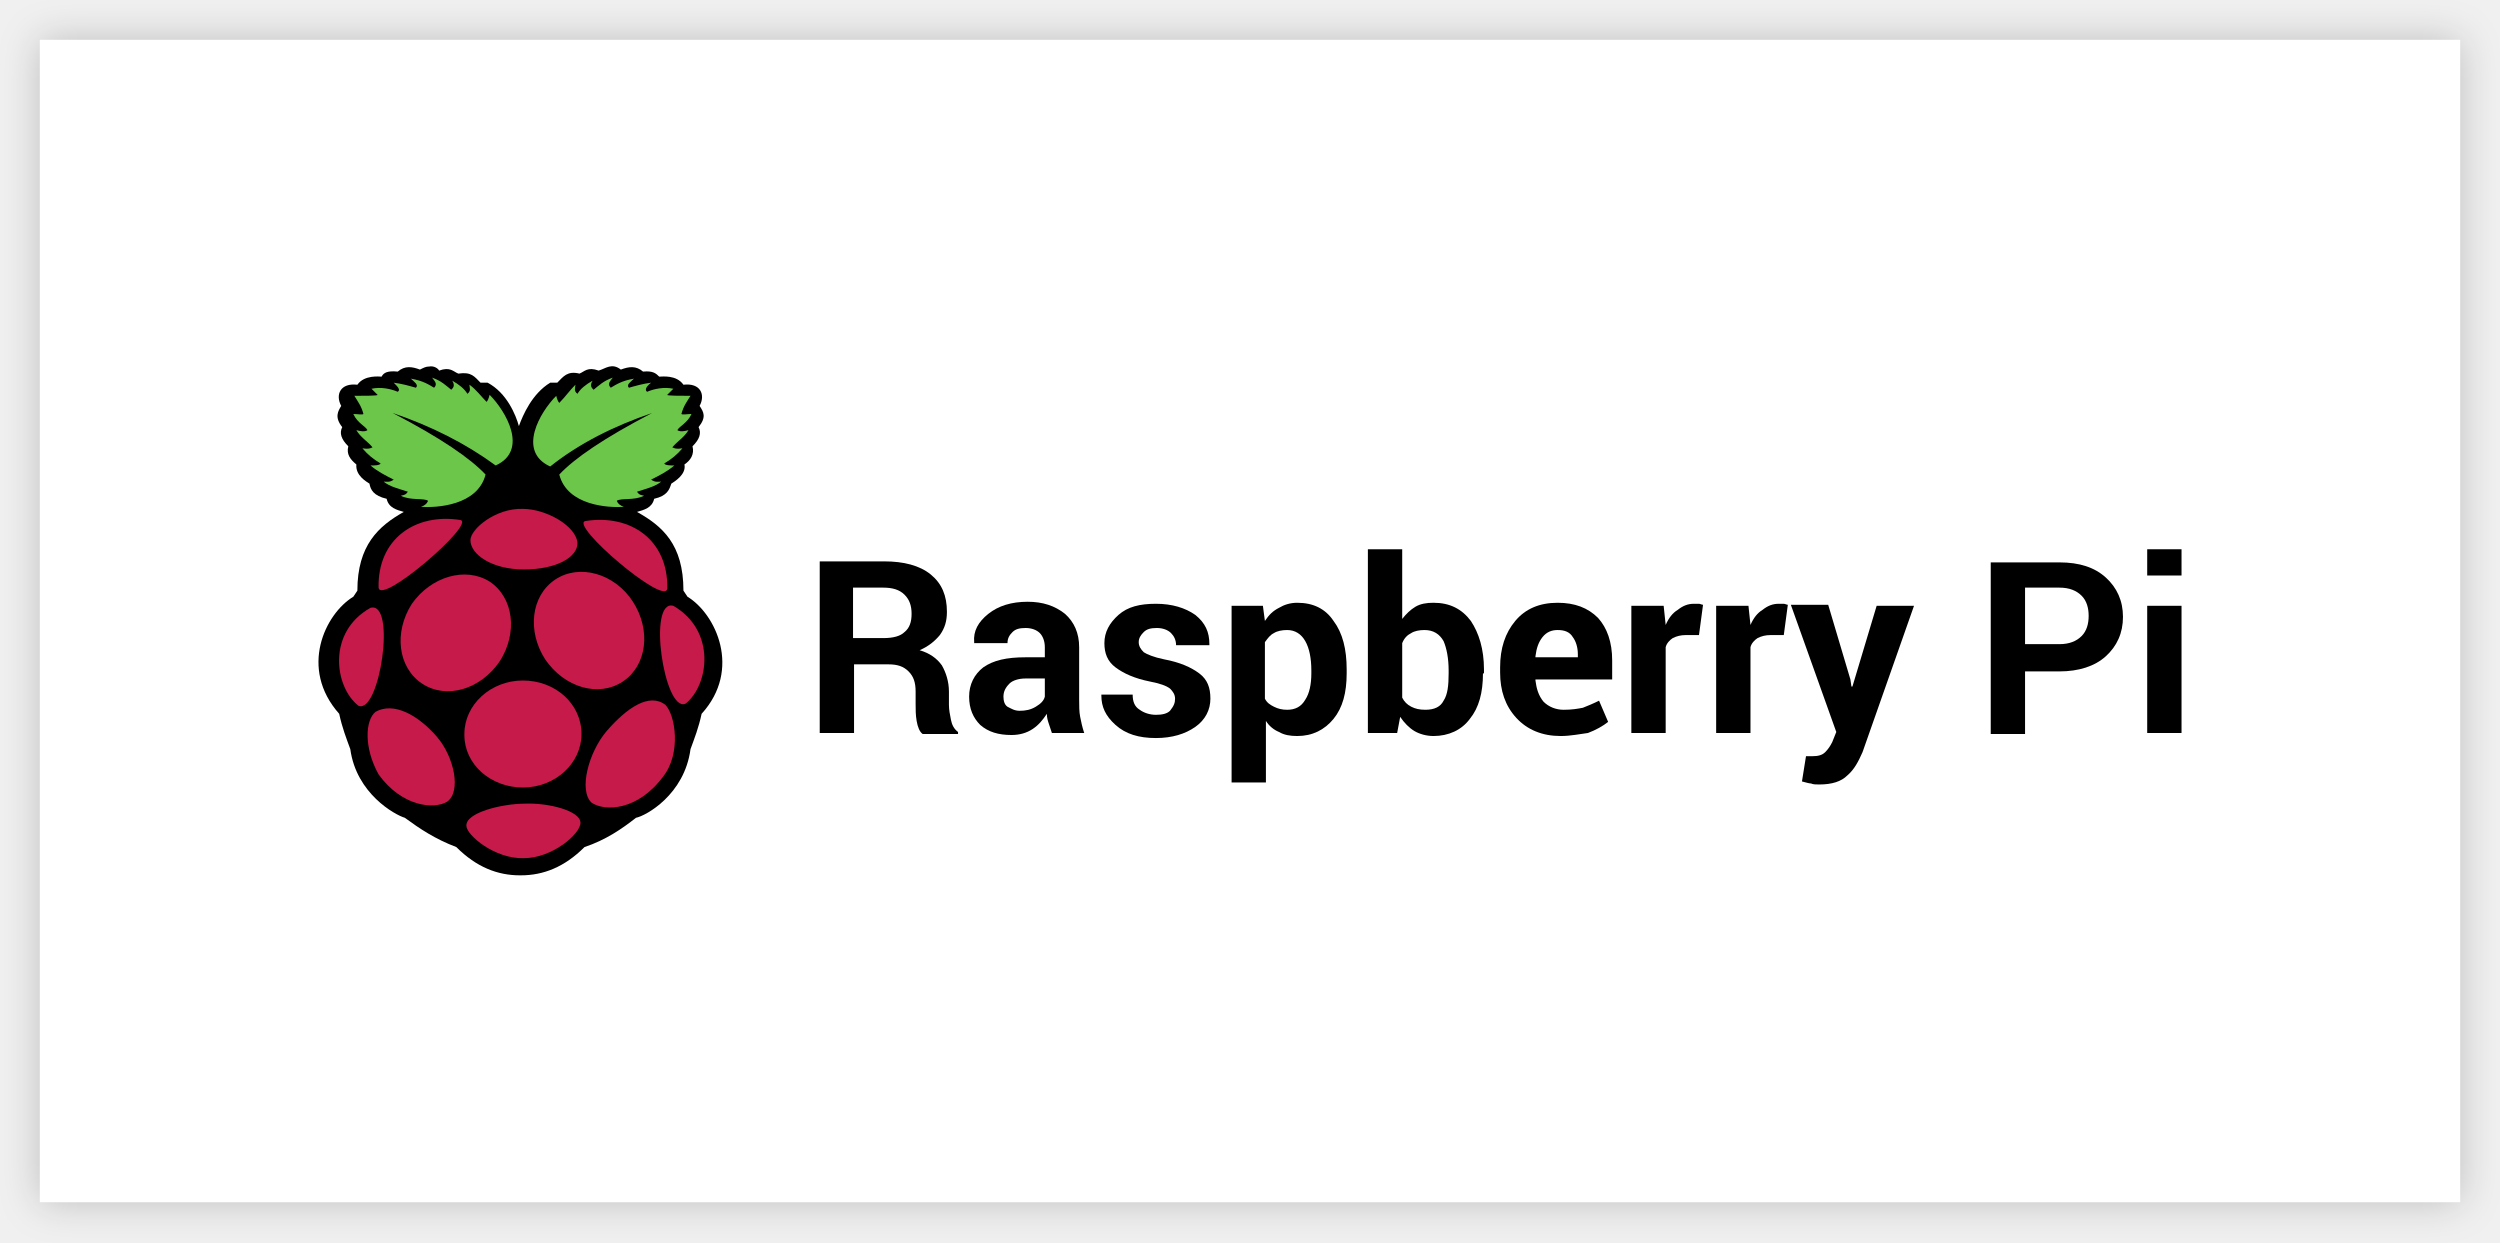
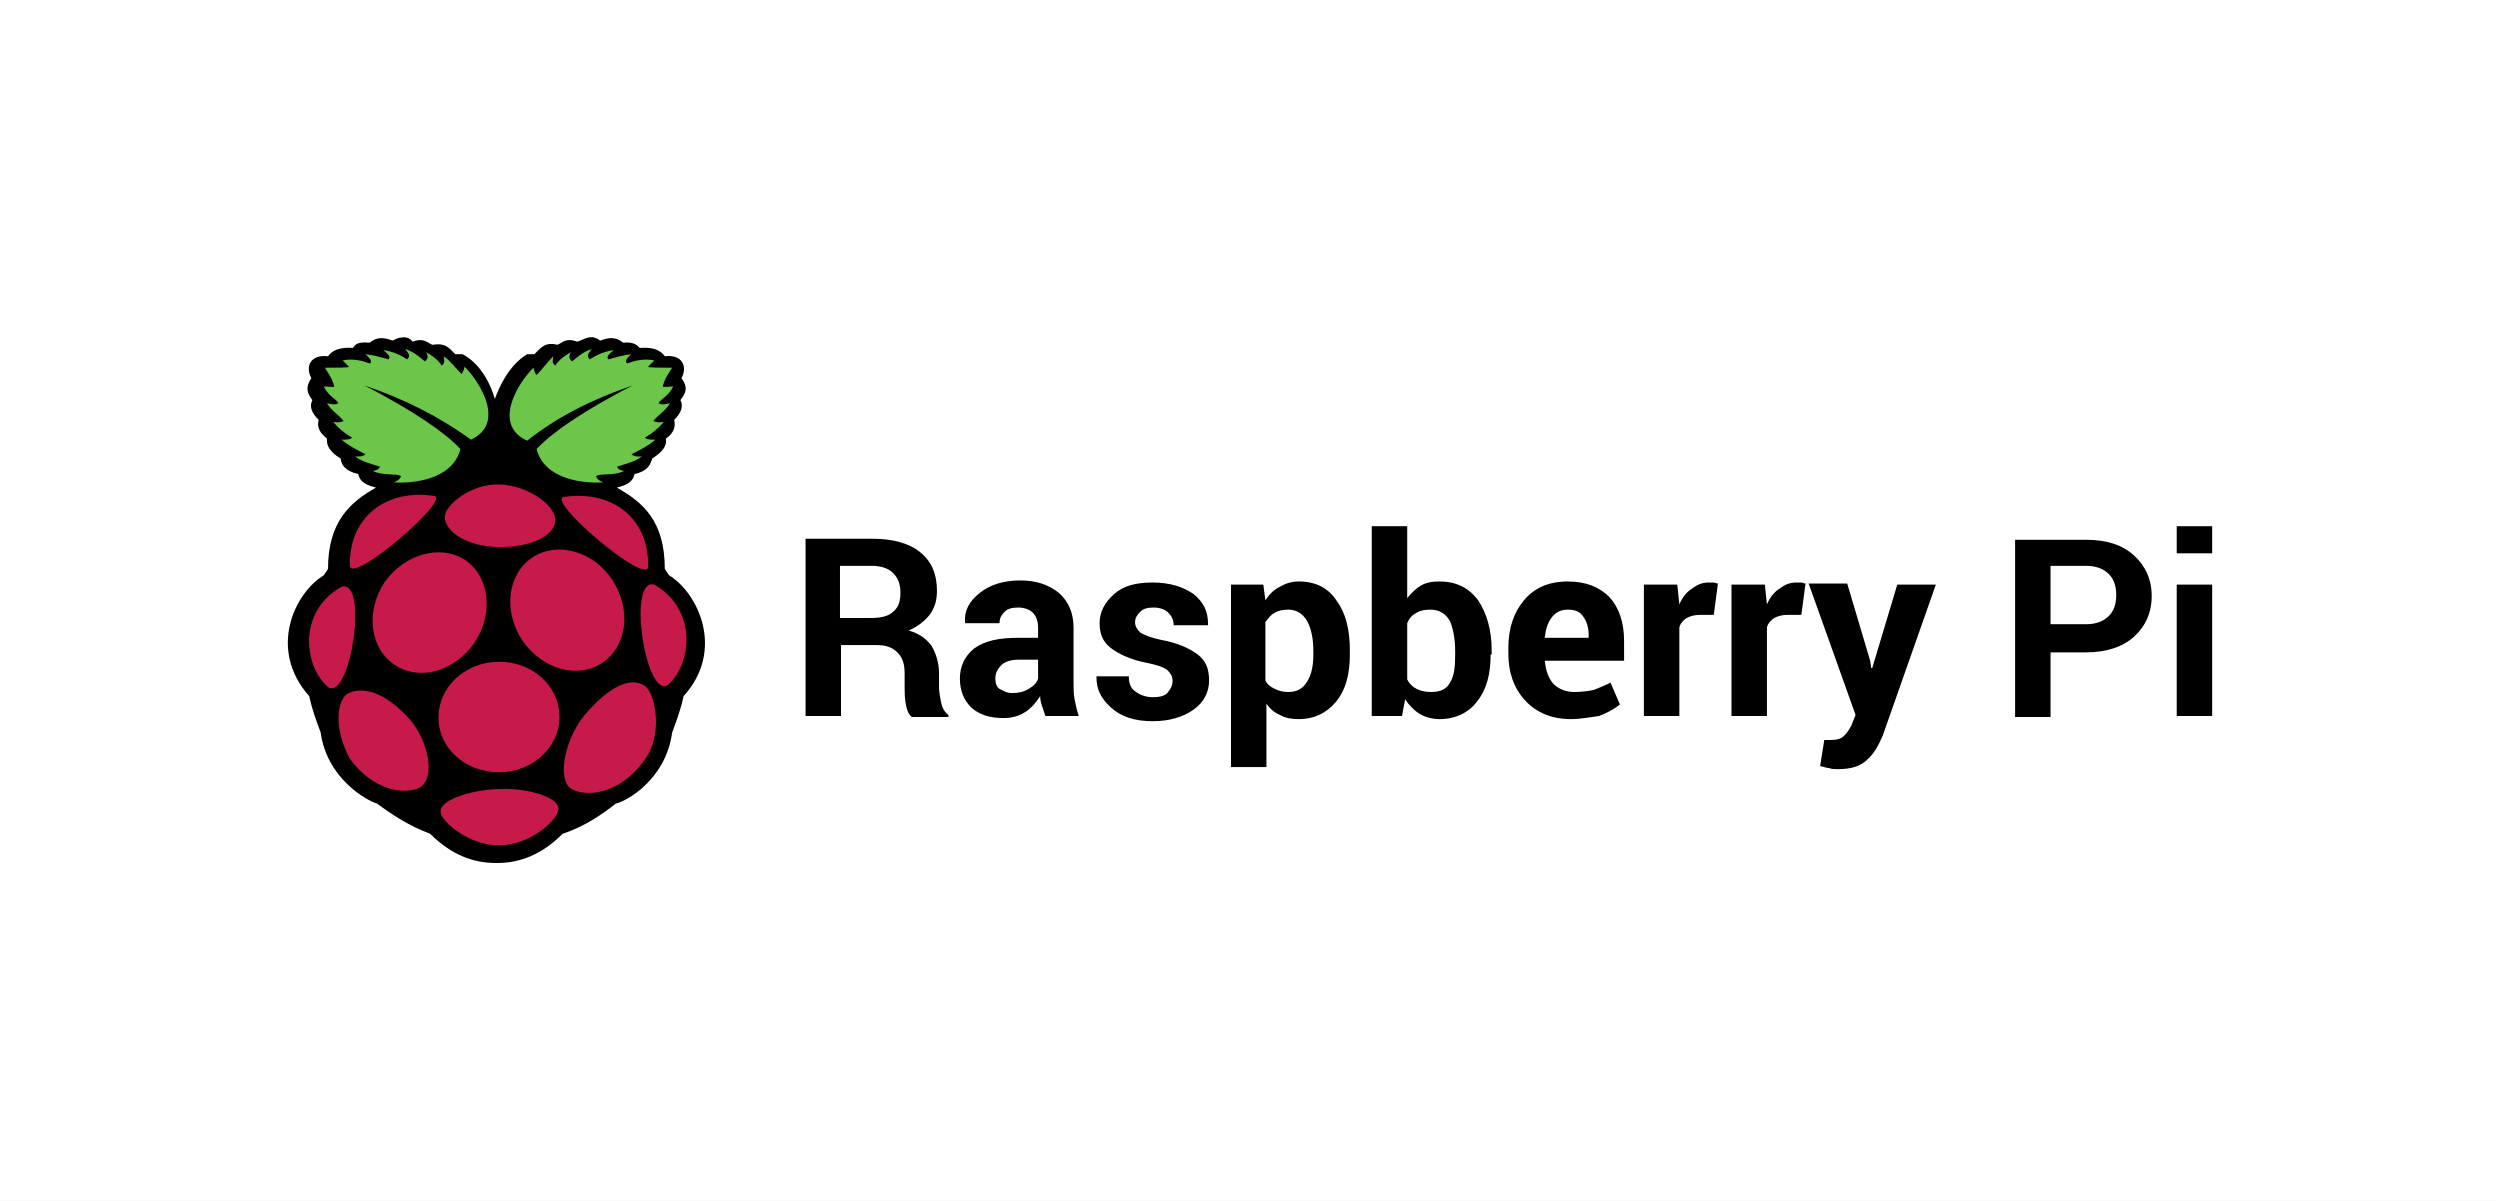
- <svg xmlns="http://www.w3.org/2000/svg" width="314" height="156" viewBox="0 0 314 156" fill="none">
-   <g filter="url(#filter0_d)">
-     <rect x="5" y="5" width="304" height="146" fill="white" />
-   </g>
-   <path d="M53.888 46.038C53.508 46.038 53.254 46.165 52.747 46.419C51.733 46.038 50.845 45.911 49.958 46.672C48.69 46.545 48.183 46.799 47.929 47.306C47.675 47.306 45.774 47.053 44.886 48.321C42.731 48.067 42.097 49.588 42.857 50.983C42.477 51.617 41.97 52.378 42.984 53.646C42.604 54.407 42.857 55.167 43.745 56.055C43.491 57.069 43.998 57.703 44.759 58.337C44.632 59.732 46.027 60.492 46.407 60.746C46.534 61.507 46.915 62.268 48.563 62.648C48.817 63.789 49.831 64.043 50.718 64.296C47.549 66.071 44.886 68.481 44.886 74.186L44.379 74.947C40.829 77.102 37.532 83.949 42.604 89.655C42.984 91.43 43.491 92.698 43.998 94.093C44.759 99.671 49.577 102.334 50.845 102.714C52.747 104.109 54.649 105.377 57.312 106.391C59.847 108.927 62.51 109.942 65.3 109.942H65.426C68.216 109.942 70.879 108.927 73.414 106.391C76.077 105.504 78.106 104.109 79.881 102.714C81.149 102.461 85.967 99.798 86.728 94.093C87.235 92.698 87.742 91.43 88.122 89.655C93.194 84.076 89.897 77.102 86.347 74.947L85.84 74.186C85.84 68.354 83.177 66.071 80.007 64.296C80.895 64.043 81.909 63.789 82.163 62.648C83.811 62.268 84.065 61.507 84.318 60.746C84.699 60.492 86.22 59.605 85.967 58.337C86.728 57.83 87.235 57.069 86.981 56.055C87.869 55.167 88.122 54.407 87.742 53.646C88.756 52.378 88.376 51.744 87.869 50.983C88.629 49.588 87.995 48.067 85.84 48.321C84.952 47.053 83.177 47.306 82.797 47.306C82.416 46.926 82.036 46.545 80.768 46.672C79.881 45.911 78.993 46.038 77.979 46.419C76.838 45.531 76.077 46.292 75.189 46.545C73.795 46.038 73.414 46.672 72.78 46.926C71.259 46.545 70.752 47.306 69.991 48.067H69.103C66.821 49.462 65.68 52.124 65.173 53.519C64.792 52.124 63.651 49.335 61.242 48.067H60.355C59.594 47.306 59.214 46.672 57.565 46.926C56.931 46.672 56.551 46.038 55.156 46.545C55.029 46.292 54.522 45.911 53.888 46.038Z" fill="black" />
-   <path d="M49.324 51.871C55.41 55.041 59.087 57.576 60.989 59.605C59.974 63.536 54.776 63.789 52.874 63.662C53.254 63.536 53.635 63.282 53.761 62.902C53.254 62.521 51.606 62.902 50.338 62.268C50.845 62.141 50.972 62.141 51.226 61.761C50.084 61.38 48.943 61.127 48.183 60.493C48.563 60.493 48.943 60.619 49.45 60.239C48.436 59.732 47.422 59.225 46.534 58.464C47.041 58.464 47.675 58.464 47.802 58.21C46.915 57.703 46.154 57.069 45.52 56.308C46.281 56.435 46.534 56.308 46.788 56.182C46.154 55.421 45.266 54.914 44.759 54.026C45.266 54.153 45.774 54.28 46.154 54.026C45.9 53.519 44.886 53.139 44.379 51.998C44.886 51.998 45.52 52.124 45.647 51.998C45.393 50.983 44.886 50.349 44.506 49.715C45.774 49.715 47.549 49.715 47.422 49.589L46.661 48.828C47.802 48.574 49.07 48.828 49.958 49.208C50.338 48.955 49.958 48.574 49.45 48.067C50.465 48.194 51.352 48.447 52.24 48.701C52.62 48.321 51.986 47.94 51.606 47.56C53.127 47.813 53.888 48.321 54.522 48.701C55.029 48.194 54.522 47.813 54.269 47.433C55.41 47.813 56.044 48.447 56.678 48.955C56.931 48.701 57.185 48.447 56.804 47.813C57.692 48.321 58.326 48.828 58.706 49.462C59.214 49.081 58.96 48.701 58.96 48.321C59.847 48.955 60.355 49.715 61.115 50.476C61.242 50.349 61.369 50.096 61.496 49.589C63.525 51.617 66.441 56.562 62.257 58.464C58.453 55.675 54.142 53.519 49.324 51.871Z" fill="#6CC64A" />
-   <path d="M81.909 51.871C75.823 55.041 72.146 57.576 70.245 59.605C71.259 63.536 76.457 63.789 78.359 63.662C77.979 63.536 77.598 63.282 77.472 62.902C77.979 62.521 79.627 62.902 80.895 62.268C80.388 62.141 80.261 62.141 80.007 61.761C81.149 61.38 82.29 61.127 83.05 60.493C82.67 60.493 82.29 60.619 81.783 60.239C82.797 59.732 83.811 59.225 84.699 58.464C84.192 58.464 83.558 58.464 83.431 58.21C84.318 57.703 85.079 57.069 85.713 56.308C84.952 56.435 84.699 56.308 84.445 56.182C85.079 55.421 85.967 54.914 86.474 54.026C85.967 54.153 85.46 54.28 85.079 54.026C85.333 53.519 86.347 53.139 86.854 51.998C86.347 51.998 85.713 52.124 85.586 51.998C85.84 50.983 86.347 50.349 86.728 49.715C85.46 49.715 83.684 49.715 83.811 49.589L84.572 48.828C83.431 48.574 82.163 48.828 81.275 49.208C80.895 48.955 81.275 48.447 81.783 48.067C80.768 48.194 79.881 48.447 78.993 48.701C78.613 48.321 79.247 47.94 79.627 47.56C78.106 47.813 77.345 48.321 76.711 48.701C76.204 48.194 76.711 47.813 76.965 47.433C75.823 47.813 75.189 48.447 74.555 48.955C74.302 48.701 74.048 48.447 74.429 47.813C73.541 48.321 72.907 48.828 72.527 49.462C72.02 49.081 72.273 48.701 72.273 48.321C71.512 49.081 71.005 49.842 70.245 50.603C70.118 50.476 69.991 50.222 69.864 49.715C67.835 51.744 64.919 56.689 69.103 58.591C72.78 55.675 77.091 53.519 81.909 51.871Z" fill="#6CC64A" />
-   <path d="M73.034 92.191C73.034 95.868 69.738 98.911 65.68 98.911C61.623 98.911 58.326 95.994 58.326 92.317C58.326 92.317 58.326 92.317 58.326 92.191C58.326 88.514 61.623 85.471 65.68 85.471C69.738 85.471 73.034 88.387 73.034 92.191Z" fill="#C51A4A" />
-   <path d="M61.496 73.045C64.539 75.074 65.046 79.512 62.764 83.062C60.355 86.612 56.044 87.88 53.001 85.851C49.958 83.823 49.451 79.385 51.733 75.835C54.142 72.411 58.453 71.143 61.496 73.045Z" fill="#C51A4A" />
-   <path d="M69.737 72.791C66.694 74.82 66.187 79.258 68.469 82.808C70.879 86.358 75.189 87.626 78.233 85.598C81.275 83.569 81.783 79.131 79.5 75.581C77.218 72.031 72.78 70.763 69.737 72.791Z" fill="#C51A4A" />
-   <path d="M46.535 76.342C49.831 75.454 47.676 89.782 45.013 88.641C41.97 86.231 41.083 79.385 46.535 76.342Z" fill="#C51A4A" />
-   <path d="M84.572 76.088C81.275 75.201 83.431 89.528 86.094 88.387C89.01 86.105 90.024 79.258 84.572 76.088Z" fill="#C51A4A" />
-   <path d="M73.542 65.438C79.247 64.55 83.939 67.847 83.812 73.933C83.558 76.215 71.386 65.818 73.542 65.438Z" fill="#C51A4A" />
-   <path d="M57.819 65.311C52.114 64.423 47.422 67.72 47.549 73.806C47.803 76.088 59.848 65.691 57.819 65.311Z" fill="#C51A4A" />
-   <path d="M65.68 63.916C62.257 63.789 59.087 66.452 59.087 67.847C59.087 69.622 61.75 71.523 65.807 71.523C69.865 71.523 72.527 70.002 72.527 68.227C72.4 66.071 68.597 63.916 65.68 63.916Z" fill="#C51A4A" />
-   <path d="M65.934 100.939C68.85 100.813 72.908 101.827 72.908 103.348C72.908 104.743 69.357 107.786 65.807 107.786C62.13 107.913 58.58 104.87 58.58 103.729C58.453 102.081 63.018 100.939 65.934 100.939Z" fill="#C51A4A" />
-   <path d="M54.903 92.571C57.059 95.107 57.946 99.418 56.171 100.686C54.523 101.7 50.465 101.32 47.549 97.263C45.647 93.839 45.901 90.416 47.169 89.401C49.451 88.133 52.494 89.782 54.903 92.571Z" fill="#C51A4A" />
-   <path d="M76.204 91.811C73.922 94.473 72.654 99.291 74.302 100.813C75.951 101.954 80.135 101.827 83.305 97.516C85.587 94.6 84.826 89.782 83.558 88.514C81.529 86.992 78.74 88.894 76.204 91.811Z" fill="#C51A4A" />
-   <path d="M107.268 83.442V92.064H102.957V70.509H111.072C113.481 70.509 115.509 71.016 116.904 72.157C118.299 73.299 118.933 74.82 118.933 76.849C118.933 77.99 118.679 78.877 118.045 79.765C117.411 80.526 116.651 81.16 115.509 81.667C116.777 82.047 117.665 82.681 118.299 83.569C118.806 84.456 119.186 85.597 119.186 86.865V88.514C119.186 89.148 119.313 89.782 119.44 90.415C119.567 91.049 119.82 91.557 120.328 91.937V92.191H115.89C115.509 91.937 115.256 91.303 115.129 90.542C115.002 89.782 115.002 89.148 115.002 88.387V86.865C115.002 85.724 114.749 84.963 114.115 84.329C113.481 83.695 112.72 83.442 111.579 83.442H107.268ZM107.268 80.145H110.945C112.213 80.145 113.1 79.892 113.608 79.385C114.242 78.877 114.495 78.117 114.495 77.102C114.495 76.088 114.242 75.327 113.608 74.693C112.974 74.059 112.086 73.806 110.945 73.806H107.141V80.145H107.268Z" fill="black" />
-   <path d="M132.119 92.064C131.992 91.684 131.865 91.303 131.739 90.923C131.612 90.542 131.485 90.162 131.485 89.655C130.978 90.416 130.471 91.05 129.71 91.557C128.949 92.064 128.062 92.317 127.047 92.317C125.399 92.317 124.131 91.937 123.117 91.05C122.229 90.162 121.722 89.021 121.722 87.499C121.722 85.978 122.356 84.71 123.497 83.822C124.765 82.935 126.413 82.555 128.822 82.555H131.231V81.287C131.231 80.526 130.978 79.892 130.598 79.511C130.217 79.131 129.583 78.877 128.822 78.877C128.062 78.877 127.554 79.004 127.174 79.385C126.794 79.765 126.54 80.145 126.54 80.779H122.356V80.653C122.229 79.258 122.863 78.117 124.131 77.102C125.399 76.088 127.047 75.581 129.076 75.581C130.978 75.581 132.499 76.088 133.767 77.102C134.908 78.117 135.542 79.511 135.542 81.287V87.88C135.542 88.641 135.542 89.401 135.669 90.035C135.796 90.669 135.923 91.303 136.176 92.064H132.119ZM128.062 89.275C128.822 89.275 129.456 89.148 130.09 88.767C130.724 88.387 131.105 88.007 131.231 87.499V85.217H128.822C127.935 85.217 127.174 85.471 126.794 85.851C126.287 86.358 126.033 86.865 126.033 87.499C126.033 88.007 126.16 88.514 126.54 88.767C127.047 89.021 127.428 89.275 128.062 89.275Z" fill="black" />
-   <path d="M147.588 87.753C147.588 87.246 147.334 86.865 146.954 86.485C146.447 86.105 145.686 85.851 144.418 85.597C142.516 85.217 141.121 84.583 140.107 83.822C139.093 83.061 138.712 82.047 138.712 80.779C138.712 79.385 139.346 78.243 140.487 77.229C141.629 76.215 143.15 75.834 145.179 75.834C147.207 75.834 148.856 76.341 150.124 77.229C151.392 78.243 151.899 79.385 151.899 80.906V81.033H147.715C147.715 80.399 147.461 79.892 147.081 79.511C146.7 79.131 146.066 78.877 145.306 78.877C144.545 78.877 144.038 79.004 143.657 79.385C143.277 79.765 143.023 80.145 143.023 80.653C143.023 81.16 143.277 81.54 143.657 81.92C144.038 82.174 144.925 82.554 146.193 82.808C148.222 83.188 149.616 83.822 150.631 84.583C151.645 85.344 152.026 86.358 152.026 87.753C152.026 89.147 151.392 90.415 150.124 91.303C148.856 92.191 147.207 92.698 145.179 92.698C143.023 92.698 141.375 92.191 140.107 91.049C138.839 89.908 138.332 88.767 138.332 87.372V87.246H142.263C142.263 88.133 142.516 88.767 143.15 89.147C143.657 89.528 144.418 89.781 145.179 89.781C145.94 89.781 146.573 89.655 146.954 89.274C147.461 88.64 147.588 88.26 147.588 87.753Z" fill="black" />
-   <path d="M169.142 84.583C169.142 86.992 168.635 88.894 167.494 90.289C166.353 91.683 164.831 92.444 162.93 92.444C162.042 92.444 161.281 92.317 160.647 91.937C160.013 91.683 159.379 91.176 158.999 90.542V98.277H154.688V76.088H158.619L158.872 77.99C159.379 77.229 159.887 76.722 160.647 76.341C161.281 75.961 162.042 75.708 162.93 75.708C164.958 75.708 166.48 76.468 167.494 77.99C168.635 79.511 169.142 81.54 169.142 84.076V84.583ZM164.705 84.203C164.705 82.681 164.451 81.413 163.944 80.526C163.437 79.638 162.676 79.131 161.662 79.131C161.028 79.131 160.394 79.258 160.013 79.511C159.506 79.765 159.253 80.145 158.872 80.653V87.753C159.126 88.26 159.506 88.514 160.013 88.767C160.521 89.021 161.028 89.148 161.662 89.148C162.676 89.148 163.437 88.767 163.944 87.88C164.451 87.119 164.705 85.978 164.705 84.583V84.203Z" fill="black" />
-   <path d="M186.26 84.583C186.26 86.992 185.753 88.894 184.612 90.289C183.597 91.683 181.949 92.444 180.047 92.444C179.16 92.444 178.272 92.191 177.638 91.81C177.004 91.43 176.37 90.796 175.863 90.035L175.483 92.064H171.806V68.987H176.117V77.736C176.624 77.102 177.131 76.595 177.765 76.215C178.399 75.834 179.16 75.707 180.047 75.707C182.076 75.707 183.597 76.468 184.738 77.99C185.753 79.511 186.387 81.54 186.387 84.076V84.583H186.26ZM181.949 84.203C181.949 82.681 181.695 81.413 181.315 80.526C180.808 79.638 180.047 79.131 178.906 79.131C178.272 79.131 177.638 79.258 177.258 79.511C176.751 79.765 176.37 80.145 176.117 80.779V87.626C176.37 88.133 176.751 88.513 177.258 88.767C177.765 89.021 178.272 89.147 179.033 89.147C180.174 89.147 180.935 88.767 181.315 88.006C181.822 87.246 181.949 86.104 181.949 84.583V84.203Z" fill="black" />
-   <path d="M196.023 92.444C193.741 92.444 191.839 91.683 190.444 90.162C189.049 88.64 188.415 86.739 188.415 84.456V83.822C188.415 81.413 189.049 79.511 190.317 77.99C191.585 76.468 193.36 75.708 195.643 75.708C197.798 75.708 199.446 76.341 200.714 77.609C201.855 78.877 202.489 80.653 202.489 82.935V85.344H192.853V85.471C192.98 86.485 193.234 87.373 193.867 88.133C194.501 88.767 195.389 89.148 196.403 89.148C197.418 89.148 198.178 89.021 198.812 88.894C199.446 88.64 200.08 88.387 200.841 88.006L201.982 90.669C201.348 91.176 200.461 91.683 199.446 92.064C198.432 92.191 197.291 92.444 196.023 92.444ZM195.643 79.131C194.882 79.131 194.248 79.385 193.741 80.019C193.234 80.653 192.98 81.413 192.853 82.428V82.554H198.178V82.174C198.178 81.286 197.925 80.526 197.544 80.019C197.164 79.385 196.53 79.131 195.643 79.131Z" fill="black" />
-   <path d="M213.393 79.765H211.745C211.111 79.765 210.603 79.892 210.096 80.145C209.716 80.399 209.336 80.779 209.209 81.286V92.064H204.898V76.088H208.955L209.209 78.497C209.589 77.609 210.096 76.975 210.73 76.595C211.364 76.088 211.998 75.834 212.759 75.834H213.393C213.52 75.834 213.773 75.961 213.9 75.961L213.393 79.765Z" fill="black" />
-   <path d="M224.044 79.765H222.395C221.761 79.765 221.254 79.892 220.747 80.145C220.367 80.399 219.986 80.779 219.86 81.286V92.064H215.549V76.088H219.606L219.86 78.497C220.24 77.609 220.747 76.975 221.381 76.595C222.015 76.088 222.649 75.834 223.41 75.834H224.044C224.171 75.834 224.424 75.961 224.551 75.961L224.044 79.765Z" fill="black" />
-   <path d="M232.412 85.344L232.539 86.232H232.665L235.708 76.088H240.4L233.933 94.473C233.426 95.614 232.919 96.629 232.031 97.389C231.271 98.15 230.13 98.531 228.481 98.531C228.101 98.531 227.721 98.531 227.467 98.404C227.213 98.404 226.833 98.277 226.326 98.15L226.833 94.98H227.213H227.594C228.354 94.98 228.862 94.853 229.242 94.473C229.622 94.093 229.876 93.712 230.13 93.205L230.637 91.937L224.931 75.962H229.622L232.412 85.344Z" fill="black" />
-   <path d="M254.347 84.329V92.191H250.036V70.636H258.658C261.194 70.636 263.096 71.27 264.49 72.538C265.885 73.806 266.646 75.454 266.646 77.483C266.646 79.511 265.885 81.16 264.49 82.427C263.096 83.695 261.067 84.329 258.658 84.329H254.347ZM254.347 80.906H258.658C259.926 80.906 260.813 80.526 261.447 79.892C262.081 79.258 262.335 78.37 262.335 77.356C262.335 76.341 262.081 75.454 261.447 74.82C260.813 74.186 259.926 73.806 258.658 73.806H254.347V80.906Z" fill="black" />
-   <path d="M274 72.284H269.689V68.987H274V72.284ZM274 92.064H269.689V76.088H274V92.064Z" fill="black" />
-   <defs>
-     <filter id="filter0_d" x="0" y="0" width="314" height="156" filterUnits="userSpaceOnUse" color-interpolation-filters="sRGB">
-       <feFlood flood-opacity="0" result="BackgroundImageFix" />
-       <feColorMatrix in="SourceAlpha" type="matrix" values="0 0 0 0 0 0 0 0 0 0 0 0 0 0 0 0 0 0 127 0" />
-       <feOffset />
-       <feGaussianBlur stdDeviation="2.5" />
-       <feColorMatrix type="matrix" values="0 0 0 0 0 0 0 0 0 0 0 0 0 0 0 0 0 0 0.2 0" />
-       <feBlend mode="normal" in2="BackgroundImageFix" result="effect1_dropShadow" />
-       <feBlend mode="normal" in="SourceGraphic" in2="effect1_dropShadow" result="shape" />
-     </filter>
-   </defs>
+ <svg xmlns="http://www.w3.org/2000/svg" width="304" height="146" viewBox="0 0 304 146" fill="none">
+   <rect width="304" height="146" fill="white" />
+   <path d="M48.888 41.038C48.508 41.038 48.254 41.165 47.747 41.419C46.733 41.038 45.845 40.911 44.958 41.672C43.69 41.545 43.183 41.799 42.929 42.306C42.675 42.306 40.774 42.053 39.886 43.321C37.731 43.067 37.097 44.588 37.857 45.983C37.477 46.617 36.97 47.378 37.984 48.646C37.604 49.407 37.857 50.167 38.745 51.055C38.491 52.069 38.998 52.703 39.759 53.337C39.632 54.732 41.027 55.492 41.407 55.746C41.534 56.507 41.915 57.268 43.563 57.648C43.817 58.789 44.831 59.043 45.718 59.296C42.549 61.071 39.886 63.48 39.886 69.186L39.379 69.947C35.829 72.102 32.532 78.949 37.604 84.655C37.984 86.43 38.491 87.698 38.998 89.093C39.759 94.671 44.577 97.334 45.845 97.714C47.747 99.109 49.649 100.377 52.312 101.391C54.847 103.927 57.51 104.942 60.3 104.942H60.426C63.216 104.942 65.879 103.927 68.414 101.391C71.077 100.504 73.106 99.109 74.881 97.714C76.149 97.461 80.967 94.798 81.728 89.093C82.235 87.698 82.742 86.43 83.122 84.655C88.194 79.076 84.897 72.102 81.347 69.947L80.84 69.186C80.84 63.354 78.177 61.071 75.007 59.296C75.895 59.043 76.909 58.789 77.163 57.648C78.811 57.268 79.065 56.507 79.318 55.746C79.699 55.492 81.22 54.605 80.967 53.337C81.728 52.83 82.235 52.069 81.981 51.055C82.869 50.167 83.122 49.407 82.742 48.646C83.756 47.378 83.376 46.744 82.869 45.983C83.629 44.588 82.995 43.067 80.84 43.321C79.952 42.053 78.177 42.306 77.797 42.306C77.416 41.926 77.036 41.545 75.768 41.672C74.881 40.911 73.993 41.038 72.979 41.419C71.838 40.531 71.077 41.292 70.189 41.545C68.795 41.038 68.414 41.672 67.78 41.926C66.259 41.545 65.752 42.306 64.991 43.067H64.103C61.821 44.462 60.68 47.124 60.173 48.519C59.792 47.124 58.651 44.335 56.242 43.067H55.355C54.594 42.306 54.214 41.672 52.565 41.926C51.931 41.672 51.551 41.038 50.156 41.545C50.029 41.292 49.522 40.911 48.888 41.038Z" fill="black" />
+   <path d="M44.324 46.871C50.41 50.041 54.087 52.576 55.989 54.605C54.974 58.536 49.776 58.789 47.874 58.662C48.254 58.536 48.635 58.282 48.761 57.902C48.254 57.521 46.606 57.902 45.338 57.268C45.845 57.141 45.972 57.141 46.226 56.761C45.085 56.38 43.943 56.127 43.183 55.493C43.563 55.493 43.943 55.619 44.451 55.239C43.436 54.732 42.422 54.225 41.534 53.464C42.041 53.464 42.675 53.464 42.802 53.21C41.915 52.703 41.154 52.069 40.52 51.308C41.281 51.435 41.534 51.308 41.788 51.182C41.154 50.421 40.267 49.914 39.759 49.026C40.267 49.153 40.774 49.28 41.154 49.026C40.9 48.519 39.886 48.139 39.379 46.998C39.886 46.998 40.52 47.124 40.647 46.998C40.393 45.983 39.886 45.349 39.506 44.715C40.774 44.715 42.549 44.715 42.422 44.589L41.661 43.828C42.802 43.574 44.07 43.828 44.958 44.208C45.338 43.955 44.958 43.574 44.451 43.067C45.465 43.194 46.352 43.447 47.24 43.701C47.62 43.321 46.986 42.94 46.606 42.56C48.128 42.813 48.888 43.321 49.522 43.701C50.029 43.194 49.522 42.813 49.269 42.433C50.41 42.813 51.044 43.447 51.678 43.955C51.931 43.701 52.185 43.447 51.804 42.813C52.692 43.321 53.326 43.828 53.706 44.462C54.214 44.081 53.96 43.701 53.96 43.321C54.848 43.955 55.355 44.715 56.115 45.476C56.242 45.349 56.369 45.096 56.496 44.589C58.525 46.617 61.441 51.562 57.257 53.464C53.453 50.675 49.142 48.519 44.324 46.871Z" fill="#6CC64A" />
+   <path d="M76.909 46.871C70.823 50.041 67.147 52.576 65.245 54.605C66.259 58.536 71.457 58.789 73.359 58.662C72.979 58.536 72.599 58.282 72.472 57.902C72.979 57.521 74.627 57.902 75.895 57.268C75.388 57.141 75.261 57.141 75.008 56.761C76.149 56.38 77.29 56.127 78.051 55.493C77.67 55.493 77.29 55.619 76.783 55.239C77.797 54.732 78.811 54.225 79.699 53.464C79.192 53.464 78.558 53.464 78.431 53.21C79.319 52.703 80.079 52.069 80.713 51.308C79.953 51.435 79.699 51.308 79.445 51.182C80.079 50.421 80.967 49.914 81.474 49.026C80.967 49.153 80.46 49.28 80.079 49.026C80.333 48.519 81.347 48.139 81.854 46.998C81.347 46.998 80.713 47.124 80.586 46.998C80.84 45.983 81.347 45.349 81.728 44.715C80.46 44.715 78.685 44.715 78.811 44.589L79.572 43.828C78.431 43.574 77.163 43.828 76.275 44.208C75.895 43.955 76.275 43.447 76.783 43.067C75.768 43.194 74.881 43.447 73.993 43.701C73.613 43.321 74.247 42.94 74.627 42.56C73.106 42.813 72.345 43.321 71.711 43.701C71.204 43.194 71.711 42.813 71.965 42.433C70.823 42.813 70.189 43.447 69.555 43.955C69.302 43.701 69.048 43.447 69.429 42.813C68.541 43.321 67.907 43.828 67.527 44.462C67.02 44.081 67.273 43.701 67.273 43.321C66.513 44.081 66.005 44.842 65.245 45.603C65.118 45.476 64.991 45.222 64.864 44.715C62.836 46.744 59.919 51.689 64.103 53.591C67.78 50.675 72.091 48.519 76.909 46.871Z" fill="#6CC64A" />
+   <path d="M68.034 87.191C68.034 90.868 64.738 93.911 60.68 93.911C56.623 93.911 53.326 90.994 53.326 87.317C53.326 87.317 53.326 87.317 53.326 87.191C53.326 83.514 56.623 80.471 60.68 80.471C64.738 80.471 68.034 83.387 68.034 87.191Z" fill="#C51A4A" />
+   <path d="M56.496 68.045C59.539 70.074 60.047 74.512 57.764 78.062C55.355 81.612 51.044 82.88 48.001 80.851C44.958 78.823 44.451 74.385 46.733 70.835C49.142 67.411 53.453 66.143 56.496 68.045Z" fill="#C51A4A" />
+   <path d="M64.737 67.791C61.694 69.82 61.187 74.258 63.47 77.808C65.879 81.358 70.19 82.626 73.233 80.598C76.276 78.569 76.783 74.131 74.501 70.581C72.218 67.031 67.781 65.763 64.737 67.791Z" fill="#C51A4A" />
+   <path d="M41.535 71.342C44.831 70.454 42.676 84.782 40.013 83.641C36.97 81.231 36.083 74.385 41.535 71.342Z" fill="#C51A4A" />
+   <path d="M79.572 71.088C76.276 70.201 78.431 84.528 81.094 83.387C84.01 81.105 85.024 74.258 79.572 71.088Z" fill="#C51A4A" />
+   <path d="M68.542 60.438C74.248 59.55 78.939 62.846 78.812 68.933C78.558 71.215 66.386 60.818 68.542 60.438Z" fill="#C51A4A" />
+   <path d="M52.819 60.311C47.114 59.423 42.422 62.72 42.549 68.806C42.803 71.088 54.848 60.691 52.819 60.311Z" fill="#C51A4A" />
+   <path d="M60.681 58.916C57.257 58.789 54.087 61.452 54.087 62.847C54.087 64.622 56.75 66.523 60.807 66.523C64.865 66.523 67.527 65.002 67.527 63.227C67.401 61.072 63.597 58.916 60.681 58.916Z" fill="#C51A4A" />
+   <path d="M60.934 95.939C63.85 95.813 67.908 96.827 67.908 98.348C67.908 99.743 64.358 102.786 60.807 102.786C57.13 102.913 53.58 99.87 53.58 98.729C53.453 97.081 58.018 95.939 60.934 95.939Z" fill="#C51A4A" />
+   <path d="M49.903 87.571C52.059 90.107 52.946 94.418 51.171 95.686C49.523 96.7 45.465 96.32 42.549 92.263C40.647 88.839 40.901 85.416 42.169 84.401C44.451 83.133 47.494 84.782 49.903 87.571Z" fill="#C51A4A" />
+   <path d="M71.204 86.811C68.922 89.473 67.654 94.291 69.302 95.813C70.951 96.954 75.135 96.827 78.305 92.516C80.587 89.6 79.826 84.782 78.558 83.514C76.53 81.992 73.74 83.894 71.204 86.811Z" fill="#C51A4A" />
+   <path d="M102.268 78.442V87.064H97.957V65.509H106.072C108.481 65.509 110.509 66.016 111.904 67.157C113.299 68.299 113.933 69.82 113.933 71.849C113.933 72.99 113.679 73.877 113.045 74.765C112.411 75.526 111.651 76.16 110.509 76.667C111.777 77.047 112.665 77.681 113.299 78.569C113.806 79.456 114.186 80.597 114.186 81.865V83.514C114.186 84.148 114.313 84.782 114.44 85.415C114.567 86.049 114.82 86.557 115.328 86.937V87.191H110.89C110.509 86.937 110.256 86.303 110.129 85.542C110.002 84.782 110.002 84.148 110.002 83.387V81.865C110.002 80.724 109.749 79.963 109.115 79.329C108.481 78.695 107.72 78.442 106.579 78.442H102.268ZM102.268 75.145H105.945C107.213 75.145 108.1 74.892 108.608 74.385C109.242 73.877 109.495 73.117 109.495 72.102C109.495 71.088 109.242 70.327 108.608 69.693C107.974 69.059 107.086 68.806 105.945 68.806H102.141V75.145H102.268Z" fill="black" />
+   <path d="M127.119 87.064C126.992 86.684 126.865 86.303 126.739 85.923C126.612 85.542 126.485 85.162 126.485 84.655C125.978 85.416 125.471 86.05 124.71 86.557C123.949 87.064 123.062 87.317 122.047 87.317C120.399 87.317 119.131 86.937 118.117 86.05C117.229 85.162 116.722 84.021 116.722 82.499C116.722 80.978 117.356 79.71 118.497 78.822C119.765 77.935 121.413 77.555 123.822 77.555H126.231V76.287C126.231 75.526 125.978 74.892 125.597 74.511C125.217 74.131 124.583 73.877 123.822 73.877C123.062 73.877 122.554 74.004 122.174 74.385C121.794 74.765 121.54 75.145 121.54 75.779H117.356V75.653C117.229 74.258 117.863 73.117 119.131 72.102C120.399 71.088 122.047 70.581 124.076 70.581C125.978 70.581 127.499 71.088 128.767 72.102C129.908 73.117 130.542 74.511 130.542 76.287V82.88C130.542 83.641 130.542 84.401 130.669 85.035C130.796 85.669 130.923 86.303 131.176 87.064H127.119ZM123.062 84.275C123.822 84.275 124.456 84.148 125.09 83.767C125.724 83.387 126.105 83.007 126.231 82.499V80.217H123.822C122.935 80.217 122.174 80.471 121.794 80.851C121.286 81.358 121.033 81.865 121.033 82.499C121.033 83.007 121.16 83.514 121.54 83.767C122.047 84.021 122.428 84.275 123.062 84.275Z" fill="black" />
+   <path d="M142.588 82.753C142.588 82.246 142.334 81.865 141.954 81.485C141.447 81.105 140.686 80.851 139.418 80.597C137.516 80.217 136.121 79.583 135.107 78.822C134.093 78.061 133.712 77.047 133.712 75.779C133.712 74.385 134.346 73.243 135.488 72.229C136.629 71.215 138.15 70.834 140.179 70.834C142.207 70.834 143.856 71.341 145.124 72.229C146.392 73.243 146.899 74.385 146.899 75.906V76.033H142.715C142.715 75.399 142.461 74.892 142.081 74.511C141.7 74.131 141.066 73.877 140.306 73.877C139.545 73.877 139.038 74.004 138.657 74.385C138.277 74.765 138.023 75.145 138.023 75.653C138.023 76.16 138.277 76.54 138.657 76.92C139.038 77.174 139.925 77.554 141.193 77.808C143.222 78.188 144.617 78.822 145.631 79.583C146.645 80.344 147.026 81.358 147.026 82.753C147.026 84.147 146.392 85.415 145.124 86.303C143.856 87.191 142.207 87.698 140.179 87.698C138.023 87.698 136.375 87.191 135.107 86.049C133.839 84.908 133.332 83.767 133.332 82.372V82.246H137.263C137.263 83.133 137.516 83.767 138.15 84.147C138.657 84.528 139.418 84.781 140.179 84.781C140.94 84.781 141.574 84.655 141.954 84.274C142.461 83.64 142.588 83.26 142.588 82.753Z" fill="black" />
+   <path d="M164.142 79.583C164.142 81.992 163.635 83.894 162.494 85.289C161.353 86.683 159.831 87.444 157.929 87.444C157.042 87.444 156.281 87.317 155.647 86.937C155.013 86.683 154.379 86.176 153.999 85.542V93.276H149.688V71.088H153.619L153.872 72.99C154.379 72.229 154.886 71.722 155.647 71.341C156.281 70.961 157.042 70.707 157.929 70.707C159.958 70.707 161.48 71.468 162.494 72.99C163.635 74.511 164.142 76.54 164.142 79.076V79.583ZM159.705 79.203C159.705 77.681 159.451 76.413 158.944 75.526C158.437 74.638 157.676 74.131 156.662 74.131C156.028 74.131 155.394 74.258 155.013 74.511C154.506 74.765 154.253 75.145 153.872 75.652V82.753C154.126 83.26 154.506 83.513 155.013 83.767C155.52 84.021 156.028 84.147 156.662 84.147C157.676 84.147 158.437 83.767 158.944 82.88C159.451 82.119 159.705 80.978 159.705 79.583V79.203Z" fill="black" />
+   <path d="M181.26 79.583C181.26 81.992 180.753 83.894 179.612 85.289C178.597 86.683 176.949 87.444 175.047 87.444C174.16 87.444 173.272 87.191 172.638 86.81C172.004 86.43 171.37 85.796 170.863 85.035L170.483 87.064H166.806V63.987H171.117V72.736C171.624 72.102 172.131 71.595 172.765 71.215C173.399 70.834 174.16 70.707 175.047 70.707C177.076 70.707 178.597 71.468 179.738 72.99C180.753 74.511 181.387 76.54 181.387 79.076V79.583H181.26ZM176.949 79.203C176.949 77.681 176.695 76.413 176.315 75.526C175.808 74.638 175.047 74.131 173.906 74.131C173.272 74.131 172.638 74.258 172.258 74.511C171.751 74.765 171.37 75.145 171.117 75.779V82.626C171.37 83.133 171.751 83.514 172.258 83.767C172.765 84.021 173.272 84.147 174.033 84.147C175.174 84.147 175.935 83.767 176.315 83.006C176.822 82.246 176.949 81.105 176.949 79.583V79.203Z" fill="black" />
+   <path d="M191.023 87.444C188.741 87.444 186.839 86.683 185.444 85.162C184.049 83.64 183.416 81.739 183.416 79.456V78.822C183.416 76.413 184.049 74.511 185.317 72.99C186.585 71.468 188.36 70.707 190.643 70.707C192.798 70.707 194.446 71.341 195.714 72.609C196.856 73.877 197.489 75.652 197.489 77.935V80.344H187.853V80.471C187.98 81.485 188.234 82.372 188.868 83.133C189.502 83.767 190.389 84.147 191.403 84.147C192.418 84.147 193.179 84.021 193.812 83.894C194.446 83.64 195.08 83.387 195.841 83.006L196.982 85.669C196.348 86.176 195.461 86.683 194.446 87.064C193.432 87.191 192.291 87.444 191.023 87.444ZM190.643 74.131C189.882 74.131 189.248 74.385 188.741 75.019C188.234 75.652 187.98 76.413 187.853 77.427V77.554H193.179V77.174C193.179 76.286 192.925 75.526 192.545 75.019C192.164 74.385 191.53 74.131 190.643 74.131Z" fill="black" />
+   <path d="M208.393 74.765H206.745C206.111 74.765 205.604 74.892 205.096 75.145C204.716 75.399 204.336 75.779 204.209 76.286V87.064H199.898V71.088H203.955L204.209 73.497C204.589 72.609 205.096 71.975 205.73 71.595C206.364 71.088 206.998 70.834 207.759 70.834H208.393C208.52 70.834 208.773 70.961 208.9 70.961L208.393 74.765Z" fill="black" />
+   <path d="M219.044 74.765H217.395C216.761 74.765 216.254 74.892 215.747 75.145C215.367 75.399 214.986 75.779 214.86 76.286V87.064H210.549V71.088H214.606L214.86 73.497C215.24 72.609 215.747 71.975 216.381 71.595C217.015 71.088 217.649 70.834 218.41 70.834H219.044C219.17 70.834 219.424 70.961 219.551 70.961L219.044 74.765Z" fill="black" />
+   <path d="M227.412 80.344L227.539 81.232H227.665L230.708 71.088H235.4L228.933 89.473C228.426 90.614 227.919 91.629 227.032 92.389C226.271 93.15 225.13 93.531 223.481 93.531C223.101 93.531 222.721 93.531 222.467 93.404C222.213 93.404 221.833 93.277 221.326 93.15L221.833 89.98H222.213H222.594C223.355 89.98 223.862 89.853 224.242 89.473C224.622 89.093 224.876 88.712 225.13 88.205L225.637 86.937L219.931 70.961H224.622L227.412 80.344Z" fill="black" />
+   <path d="M249.347 79.329V87.191H245.036V65.636H253.658C256.194 65.636 258.096 66.27 259.49 67.538C260.885 68.806 261.646 70.454 261.646 72.483C261.646 74.511 260.885 76.16 259.49 77.427C258.096 78.695 256.067 79.329 253.658 79.329H249.347ZM249.347 75.906H253.658C254.926 75.906 255.813 75.526 256.447 74.892C257.081 74.258 257.335 73.37 257.335 72.356C257.335 71.341 257.081 70.454 256.447 69.82C255.813 69.186 254.926 68.806 253.658 68.806H249.347V75.906Z" fill="black" />
+   <path d="M269 67.284H264.689V63.987H269V67.284ZM269 87.064H264.689V71.088H269V87.064Z" fill="black" />
</svg>
